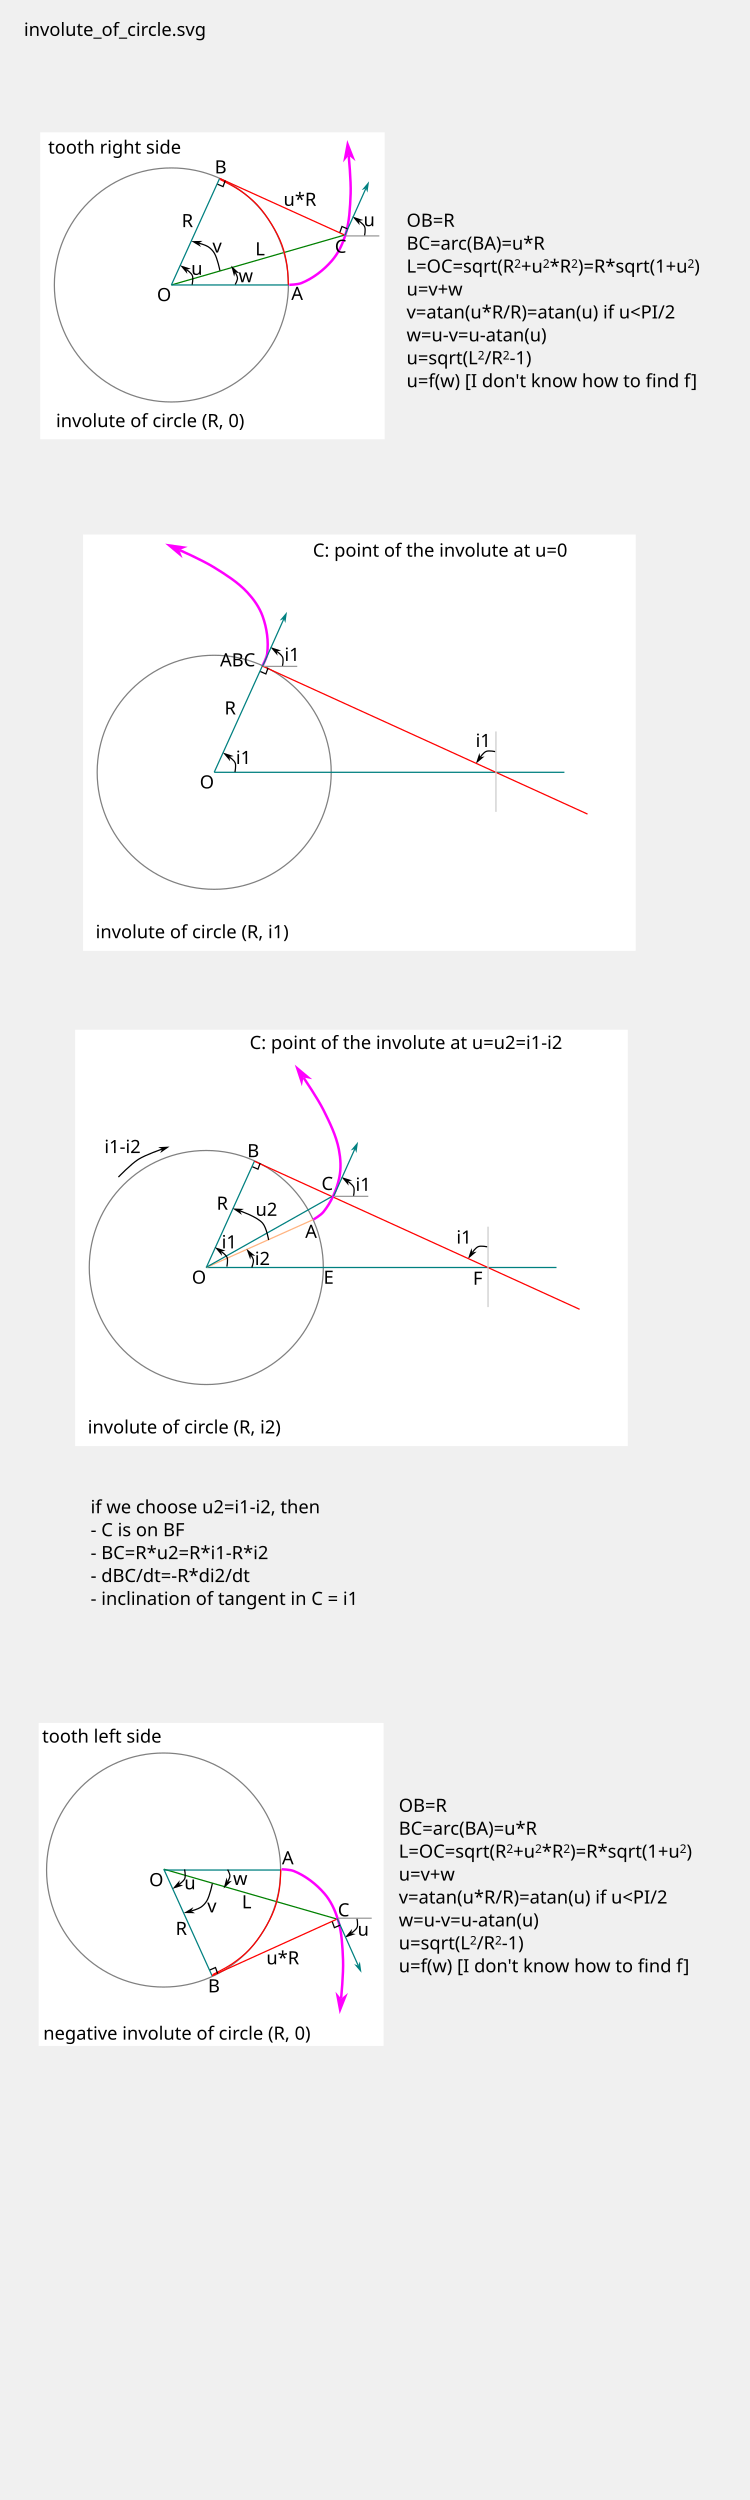
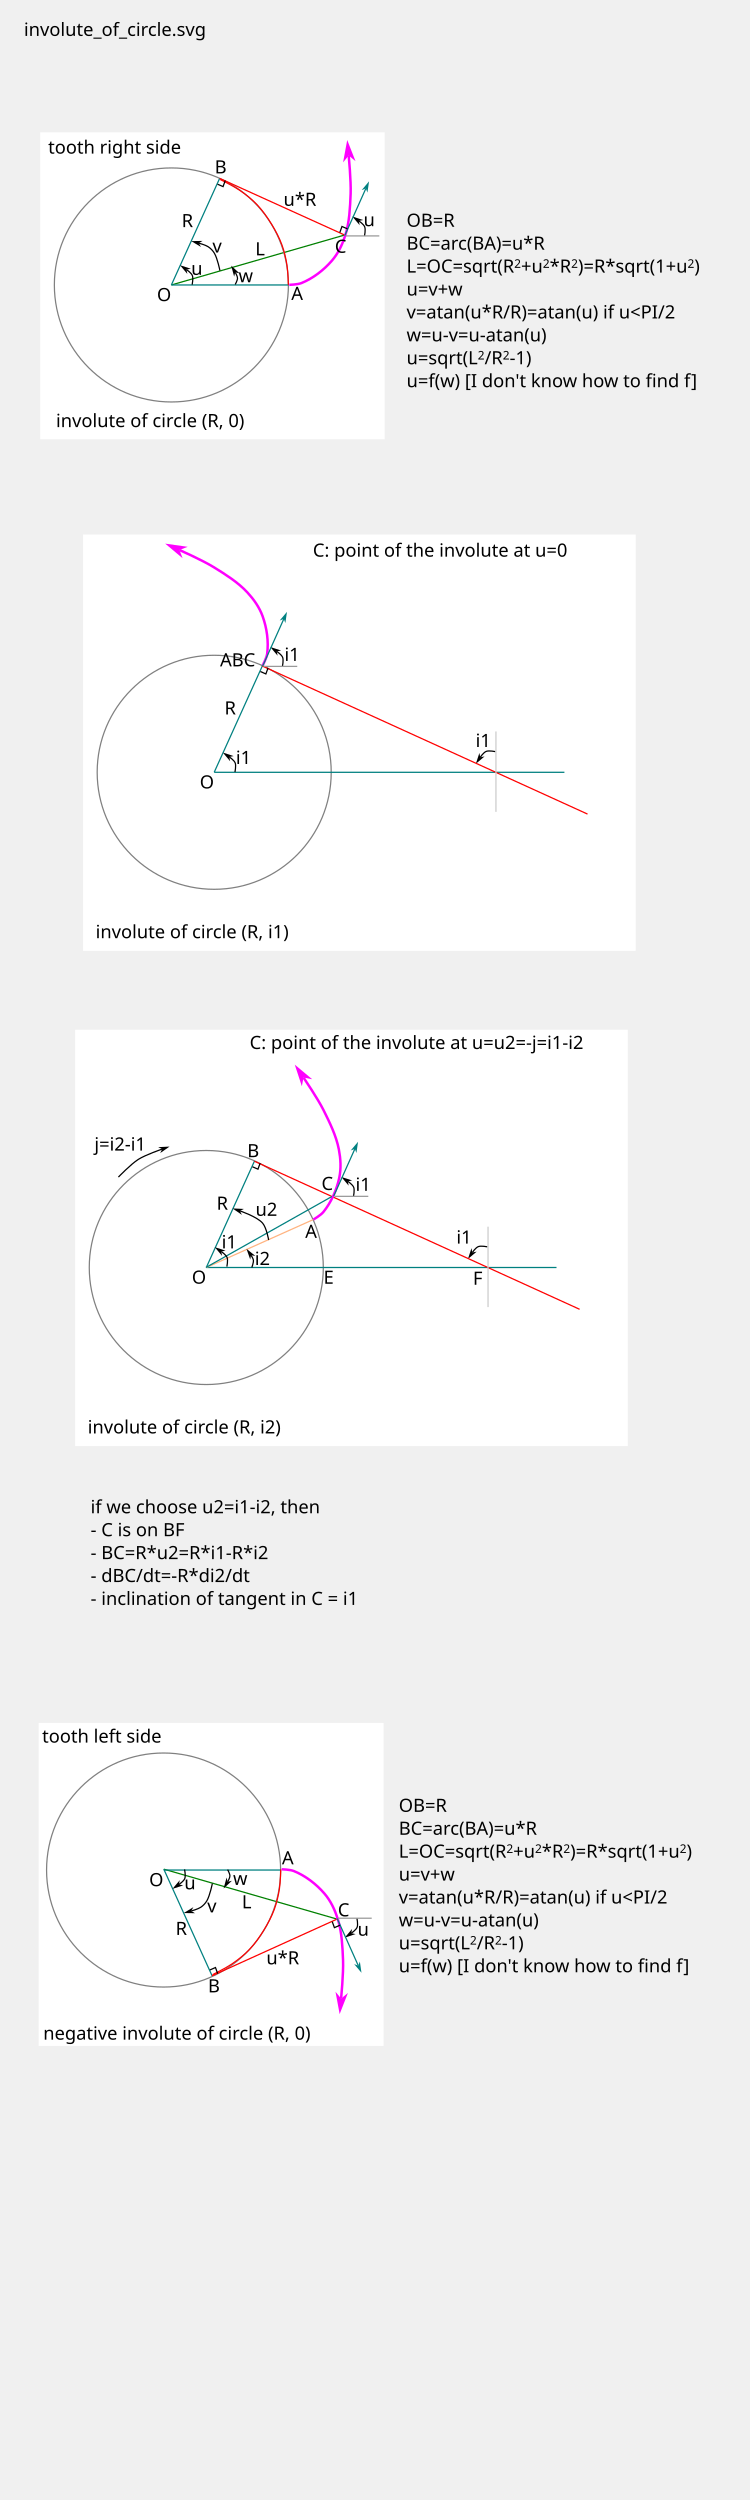
<svg xmlns="http://www.w3.org/2000/svg" width="600" height="2000" viewBox="0 0 158.75 529.167">
  <defs>
    <path id="ar" d="M249.088 465.569h254.709v49.752H249.088z" />
    <path id="aq" d="M36.4 1385.045h164.142v25.89H36.4z" />
    <path id="Y" d="M-147.666 998.202h91.694v28.16h-91.694z" />
    <path id="X" d="M444.036 1271h18.988v72.531h-18.988z" />
    <path id="U" d="M391.294 1209.639h45.467v33.055h-45.467z" />
    <path id="T" d="M72.466 1197.677h429.722v171.424H72.466z" />
    <path id="S" d="M106.999 977.099h43.608v23.457h-43.608z" />
    <path id="R" d="M170.396 887.155h51.287v28.884h-51.287z" />
    <path id="Q" d="M123.378 893.787h33.183v20.587h-33.183z" />
    <path id="P" d="M271.008 1029.654h39.033v31.955h-39.033z" />
    <path id="O" d="M205.933 1000.246H240.2v22.944h-34.267z" />
    <path id="s" d="M233.92 487.777h62.577v47.574H233.92z" />
    <path id="r" d="M62.586 328.485h255.34v34.586H62.586z" />
    <path id="q" d="M91.26 324.383h303.483v167.26H91.26z" />
    <path id="p" d="M209.512 237.971h32.899v19.47h-32.899z" />
    <path id="n" d="M190.743 238.793h32.673v18.216h-32.673z" />
    <path id="t" d="M126.984 258.936h42.995v24.019h-42.995z" />
    <path id="l" d="M144.961 171.434h20.181v17.024h-20.181z" />
    <path id="k" d="M277.39 227.391h29.253v20.905H277.39z" />
    <path id="j" d="M165.537 227.936h17.956v23.248h-17.956z" />
    <path id="i" d="M154.52 258.846h53.162v18.637H154.52z" />
    <path id="h" d="M134.534 178.276h23.407v18.098h-23.407z" />
    <path id="g" d="M297.447 262.575h73.804v34.937h-73.804z" />
    <path id="e" d="M19.156 15.76h266.063v35.878H19.156z" />
    <path id="d" d="M297.447 262.575h73.804v34.937h-73.804z" />
    <path id="x" d="M297.447 262.575h73.804v34.937h-73.804z" />
    <path id="z" d="M297.447 262.575h73.804v34.937h-73.804z" />
    <path id="A" d="M134.534 178.276h23.407v18.098h-23.407z" />
    <path id="B" d="M165.537 227.936h17.956v23.248h-17.956z" />
    <path id="C" d="M277.39 227.391h48.001v21.52H277.39z" />
    <path id="E" d="M62.586 328.485h255.34v34.586H62.586z" />
    <path id="u" d="M297.447 262.575h73.804v34.937h-73.804z" />
    <path id="F" d="M297.447 262.575h73.804v34.937h-73.804z" />
    <path id="I" d="M297.447 262.575h73.804v34.937h-73.804z" />
    <path id="J" d="M134.534 178.276h23.407v18.098h-23.407z" />
    <path id="K" d="M165.537 227.936h17.956v23.248h-17.956z" />
    <path id="L" d="M277.39 227.391h48.001v21.52H277.39z" />
    <path id="N" d="M62.586 328.485h375.723v31.328H62.586z" />
    <path id="W" d="M297.447 262.575h73.804v34.937h-73.804z" />
    <path id="aa" d="M297.447 262.575h73.804v34.937h-73.804z" />
    <path id="ac" d="M297.447 262.575h73.804v34.937h-73.804z" />
    <path id="ad" d="M134.534 178.276h23.407v18.098h-23.407z" />
    <path id="ae" d="M154.52 258.846h53.162v18.637H154.52z" />
    <path id="af" d="M165.537 227.936h17.956v23.248h-17.956z" />
    <path id="ag" d="M277.39 227.391h29.253v20.905H277.39z" />
    <path id="ah" d="M144.961 171.434h20.181v17.024h-20.181z" />
    <path id="aj" d="M190.743 238.793h32.673v18.216h-32.673z" />
    <path id="al" d="M209.512 237.971h32.899v19.47h-32.899z" />
    <path id="am" d="M91.26 324.383h303.483v167.26H91.26z" />
    <path id="an" d="M62.586 328.485h255.34v34.586H62.586z" />
    <path id="ao" d="M233.92 487.777h62.577v47.574H233.92z" />
    <path id="ap" d="M126.984 258.936h42.995v24.019h-42.995z" />
    <path id="b" d="M36.4 1385.045h164.142v25.89H36.4z" />
    <path id="a" d="M249.088 465.569h309.477v42.19H249.088z" />
    <marker id="o" markerHeight="5" markerWidth="8.75" orient="auto-start-reverse" preserveAspectRatio="xMidYMid" refX="0" refY="0" style="overflow:visible" viewBox="0 0 8.75 5">
      <path d="m0 0 5-5-17.5 5L5 5Z" style="fill:context-stroke;fill-rule:evenodd;stroke:none" transform="scale(-.5)" />
    </marker>
    <marker id="m" markerHeight="5" markerWidth="8.75" orient="auto-start-reverse" preserveAspectRatio="xMidYMid" refX="0" refY="0" style="overflow:visible" viewBox="0 0 8.75 5">
      <path d="m0 0 5-5-17.5 5L5 5Z" style="fill:context-stroke;fill-rule:evenodd;stroke:none" transform="scale(-.5)" />
    </marker>
    <marker id="f" markerHeight="5" markerWidth="8.75" orient="auto-start-reverse" preserveAspectRatio="xMidYMid" refX="0" refY="0" style="overflow:visible" viewBox="0 0 8.75 5">
      <path d="m0 0 5-5-17.5 5L5 5Z" style="fill:context-stroke;fill-rule:evenodd;stroke:none" transform="scale(-.5)" />
    </marker>
    <marker id="c" markerHeight="5" markerWidth="8.75" orient="auto-start-reverse" preserveAspectRatio="xMidYMid" refX="0" refY="0" style="overflow:visible" viewBox="0 0 8.75 5">
      <path d="m0 0 5-5-17.5 5L5 5Z" style="fill:context-stroke;fill-rule:evenodd;stroke:none" transform="scale(-.5)" />
    </marker>
    <marker id="w" markerHeight="5" markerWidth="8.75" orient="auto-start-reverse" preserveAspectRatio="xMidYMid" refX="0" refY="0" style="overflow:visible" viewBox="0 0 8.75 5">
      <path d="m0 0 5-5-17.5 5L5 5Z" style="fill:context-stroke;fill-rule:evenodd;stroke:none" transform="scale(-.5)" />
    </marker>
    <marker id="y" markerHeight="5" markerWidth="8.75" orient="auto-start-reverse" preserveAspectRatio="xMidYMid" refX="0" refY="0" style="overflow:visible" viewBox="0 0 8.75 5">
      <path d="m0 0 5-5-17.5 5L5 5Z" style="fill:context-stroke;fill-rule:evenodd;stroke:none" transform="scale(-.5)" />
    </marker>
    <marker id="D" markerHeight="5" markerWidth="8.75" orient="auto-start-reverse" preserveAspectRatio="xMidYMid" refX="0" refY="0" style="overflow:visible" viewBox="0 0 8.75 5">
      <path d="m0 0 5-5-17.5 5L5 5Z" style="fill:context-stroke;fill-rule:evenodd;stroke:none" transform="scale(-.5)" />
    </marker>
    <marker id="v" markerHeight="5" markerWidth="8.75" orient="auto-start-reverse" preserveAspectRatio="xMidYMid" refX="0" refY="0" style="overflow:visible" viewBox="0 0 8.75 5">
      <path d="m0 0 5-5-17.5 5L5 5Z" style="fill:context-stroke;fill-rule:evenodd;stroke:none" transform="scale(-.5)" />
    </marker>
    <marker id="G" markerHeight="5" markerWidth="8.75" orient="auto-start-reverse" preserveAspectRatio="xMidYMid" refX="0" refY="0" style="overflow:visible" viewBox="0 0 8.75 5">
      <path d="m0 0 5-5-17.5 5L5 5Z" style="fill:context-stroke;fill-rule:evenodd;stroke:none" transform="scale(-.5)" />
    </marker>
    <marker id="H" markerHeight="5" markerWidth="8.75" orient="auto-start-reverse" preserveAspectRatio="xMidYMid" refX="0" refY="0" style="overflow:visible" viewBox="0 0 8.75 5">
      <path d="m0 0 5-5-17.5 5L5 5Z" style="fill:context-stroke;fill-rule:evenodd;stroke:none" transform="scale(-.5)" />
    </marker>
    <marker id="M" markerHeight="5" markerWidth="8.75" orient="auto-start-reverse" preserveAspectRatio="xMidYMid" refX="0" refY="0" style="overflow:visible" viewBox="0 0 8.75 5">
      <path d="m0 0 5-5-17.5 5L5 5Z" style="fill:context-stroke;fill-rule:evenodd;stroke:none" transform="scale(-.5)" />
    </marker>
    <marker id="V" markerHeight="5" markerWidth="8.75" orient="auto-start-reverse" preserveAspectRatio="xMidYMid" refX="0" refY="0" style="overflow:visible" viewBox="0 0 8.75 5">
      <path d="m0 0 5-5-17.5 5L5 5Z" style="fill:context-stroke;fill-rule:evenodd;stroke:none" transform="scale(-.5)" />
    </marker>
    <marker id="Z" markerHeight="5" markerWidth="8.75" orient="auto-start-reverse" preserveAspectRatio="xMidYMid" refX="0" refY="0" style="overflow:visible" viewBox="0 0 8.75 5">
      <path d="m0 0 5-5-17.5 5L5 5Z" style="fill:context-stroke;fill-rule:evenodd;stroke:none" transform="scale(-.5)" />
    </marker>
    <marker id="ab" markerHeight="5" markerWidth="8.75" orient="auto-start-reverse" preserveAspectRatio="xMidYMid" refX="0" refY="0" style="overflow:visible" viewBox="0 0 8.75 5">
      <path d="m0 0 5-5-17.5 5L5 5Z" style="fill:context-stroke;fill-rule:evenodd;stroke:none" transform="scale(-.5)" />
    </marker>
    <marker id="ai" markerHeight="5" markerWidth="8.75" orient="auto-start-reverse" preserveAspectRatio="xMidYMid" refX="0" refY="0" style="overflow:visible" viewBox="0 0 8.75 5">
      <path d="m0 0 5-5-17.5 5L5 5Z" style="fill:context-stroke;fill-rule:evenodd;stroke:none" transform="scale(-.5)" />
    </marker>
    <marker id="ak" markerHeight="5" markerWidth="8.75" orient="auto-start-reverse" preserveAspectRatio="xMidYMid" refX="0" refY="0" style="overflow:visible" viewBox="0 0 8.75 5">
      <path d="m0 0 5-5-17.5 5L5 5Z" style="fill:context-stroke;fill-rule:evenodd;stroke:none" transform="scale(-.5)" />
    </marker>
  </defs>
  <path d="M8.318 364.823h72.743v68.101H8.318zM16.038 218.095h116.708v87.855H16.038z" style="fill:#fff;stroke:#fff;stroke-width:.265" />
  <text xml:space="preserve" style="font-size:14.667px;line-height:1.25;font-family:sans-serif;white-space:pre;shape-inside:url(#a);display:inline" transform="matrix(.26458 0 0 .26458 -13.063 95.427)">
-     <tspan x="249.088" y="478.545">C: point of the involute at u=u2=i1-i2</tspan>
+     <tspan x="249.088" y="478.545">C: point of the involute at u=u2=-j=i1-i2</tspan>
  </text>
  <path d="M8.649 28.141h72.638v64.705H8.649z" style="fill:#fff;stroke:#fff;stroke-width:.265" />
  <text xml:space="preserve" style="font-size:14.667px;line-height:1.25;font-family:sans-serif;white-space:pre;shape-inside:url(#b);display:inline" transform="matrix(.26458 0 0 .26458 .557 -337.37)">
    <tspan x="36.4" y="1398.022">tooth right side</tspan>
  </text>
  <path d="M77.153 49.953s.27-1.329.05-1.917c-.22-.585-1.25-1.28-1.25-1.28" style="fill:none;stroke:#000;stroke-width:.265px;stroke-linecap:butt;stroke-linejoin:miter;stroke-opacity:1;marker-end:url(#c)" />
  <text xml:space="preserve" style="font-size:14.667px;line-height:1.25;font-family:sans-serif;white-space:pre;shape-inside:url(#d);display:inline" transform="matrix(.26458 0 0 .26458 -1.753 -25.027)">
    <tspan x="297.447" y="275.551">u</tspan>
  </text>
  <path d="m36.275 60.315 36.661-10.567" style="fill:none;stroke:green;stroke-width:.265px;stroke-linecap:butt;stroke-linejoin:miter;stroke-opacity:1" />
  <text xml:space="preserve" style="font-size:14.667px;line-height:1.25;font-family:sans-serif;white-space:pre;shape-inside:url(#e);display:inline" transform="scale(.26458)">
    <tspan x="19.156" y="28.736">involute_of_circle.svg</tspan>
  </text>
  <circle cx="36.275" cy="60.315" r="24.769" style="fill:none;stroke:gray;stroke-width:.265" />
  <path d="M36.275 60.315h24.769M36.275 60.315 46.491 37.75" style="fill:none;stroke:teal;stroke-width:.265px;stroke-linecap:butt;stroke-linejoin:miter;stroke-opacity:1" />
  <path d="M40.672 60.261s.272-1.329.05-1.917c-.22-.585-1.248-1.28-1.248-1.28" style="fill:none;stroke:#000;stroke-width:.265px;stroke-linecap:butt;stroke-linejoin:miter;stroke-opacity:1;marker-end:url(#f)" />
  <text xml:space="preserve" style="font-size:14.667px;line-height:1.25;font-family:sans-serif;white-space:pre;shape-inside:url(#g);display:inline" transform="matrix(.26458 0 0 .26458 -38.234 -14.719)">
    <tspan x="297.447" y="275.551">u</tspan>
  </text>
  <path d="m46.487 37.758 26.45 11.99" style="fill:none;stroke:red;stroke-width:.265px;stroke-linecap:butt;stroke-linejoin:miter;stroke-opacity:1" />
  <text xml:space="preserve" style="font-size:14.667px;line-height:1.25;font-family:sans-serif;white-space:pre;shape-inside:url(#h);display:inline" transform="matrix(.26458 0 0 .26458 2.86 -2.523)">
    <tspan x="134.535" y="191.252">R</tspan>
  </text>
  <path d="M46.608 37.988s2.778 1.371 4.055 2.24c1.336.91 2.625 1.917 3.737 3.089 1.209 1.273 2.221 2.732 3.139 4.228.832 1.358 1.577 2.784 2.129 4.278.51 1.384.842 2.836 1.074 4.293.22 1.378.298 4.176.298 4.176" style="fill:none;stroke:red;stroke-width:.265px;stroke-linecap:butt;stroke-linejoin:miter;stroke-opacity:1" />
  <text xml:space="preserve" style="font-size:14.667px;line-height:1.25;font-family:sans-serif;white-space:pre;shape-inside:url(#i);display:inline" transform="matrix(.26458 0 0 .26458 19.124 -28.351)">
    <tspan x="154.52" y="271.822">u*R</tspan>
  </text>
  <text xml:space="preserve" style="font-size:14.667px;line-height:1.25;font-family:sans-serif;white-space:pre;shape-inside:url(#j);display:inline" transform="matrix(.26458 0 0 .26458 -10.583 0)">
    <tspan x="165.537" y="240.912">O</tspan>
  </text>
  <text xml:space="preserve" style="font-size:14.667px;line-height:1.25;font-family:sans-serif;white-space:pre;shape-inside:url(#k);display:inline" transform="matrix(.26458 0 0 .26458 -11.741 -.106)">
    <tspan x="277.391" y="240.367">A</tspan>
  </text>
  <text xml:space="preserve" style="font-size:14.667px;line-height:1.25;font-family:sans-serif;white-space:pre;shape-inside:url(#l);display:inline" transform="matrix(.26458 0 0 .26458 7.092 -12.082)">
    <tspan x="144.961" y="184.41">B</tspan>
  </text>
  <path d="M46.555 57.293s-.52-2.583-1.178-3.696a4.278 4.278 0 0 0-1.29-1.355c-.6-.4-2.017-.78-2.017-.78" style="fill:none;stroke:#000;stroke-width:.265px;stroke-linecap:butt;stroke-linejoin:miter;stroke-opacity:1;marker-end:url(#m)" />
  <text xml:space="preserve" style="font-size:14.667px;line-height:1.25;font-family:sans-serif;white-space:pre;shape-inside:url(#n);display:inline" transform="matrix(.26458 0 0 .26458 -5.498 -13.164)">
    <tspan x="190.742" y="251.77">v</tspan>
  </text>
  <path d="M49.785 60.219s.495-.87.488-1.349c-.006-.441-.486-1.231-.486-1.231" style="fill:none;stroke:#000;stroke-width:.265px;stroke-linecap:butt;stroke-linejoin:miter;stroke-opacity:1;marker-end:url(#o)" />
  <text xml:space="preserve" style="font-size:14.667px;line-height:1.25;font-family:sans-serif;white-space:pre;shape-inside:url(#p);display:inline" transform="matrix(.26458 0 0 .26458 -4.934 -6.65)">
    <tspan x="209.512" y="250.947">w</tspan>
  </text>
  <path d="M61.225 60.291s1.784-.046 2.591-.378c2.47-1.015 4.705-2.73 6.448-4.752 1.303-1.511 2.198-3.388 2.803-5.29.904-2.844 1.032-5.898 1.15-8.88.105-2.69-.408-8.064-.408-8.064" style="fill:none;stroke:#f0f;stroke-width:.529;stroke-linecap:butt;stroke-linejoin:miter;stroke-opacity:1;marker-end:url(#o)" />
  <text xml:space="preserve" style="font-size:14.667px;line-height:1.25;font-family:sans-serif;white-space:pre;shape-inside:url(#q);display:inline" transform="matrix(.26458 0 0 .26458 61.906 -41.256)">
    <tspan x="91.26" y="337.359">OB=R
</tspan>
    <tspan x="91.26" y="355.693">BC=arc(BA)=u*R
</tspan>
    <tspan x="91.26" y="374.026">L=OC=sqrt(R<tspan style="font-size:65%;baseline-shift:super">2</tspan>+u<tspan style="font-size:65%;baseline-shift:super">2</tspan>*R<tspan style="font-size:65%;baseline-shift:super">2</tspan>)=R*sqrt(1+u<tspan style="font-size:65%;baseline-shift:super">2</tspan>)
</tspan>
    <tspan x="91.26" y="392.36">u=v+w
</tspan>
    <tspan x="91.26" y="410.693">v=atan(u*R/R)=atan(u) if u&lt;PI/2
</tspan>
    <tspan x="91.26" y="429.026">w=u-v=u-atan(u)
</tspan>
    <tspan x="91.26" y="447.36">u=sqrt(L<tspan style="font-size:65%;baseline-shift:super">2</tspan>/R<tspan style="font-size:65%;baseline-shift:super">2</tspan>-1)
</tspan>
    <tspan x="91.26" y="465.693">u=f(w) [I don't know how to find f]</tspan>
  </text>
  <text xml:space="preserve" style="font-size:14.667px;line-height:1.25;font-family:sans-serif;white-space:pre;shape-inside:url(#r);display:inline" transform="matrix(.26458 0 0 .26458 -4.705 .06)">
    <tspan x="62.586" y="341.461">involute of circle (R, 0)</tspan>
  </text>
  <text xml:space="preserve" style="font-size:14.667px;line-height:1.25;font-family:sans-serif;white-space:pre;shape-inside:url(#s);display:inline" transform="matrix(.26458 0 0 .26458 -7.854 -78.438)">
    <tspan x="233.92" y="500.754">L</tspan>
  </text>
  <path d="m72.967 49.881 4.474-9.988" style="fill:none;stroke:teal;stroke-width:.265px;stroke-linecap:butt;stroke-linejoin:miter;stroke-opacity:1;marker-end:url(#o)" />
  <text xml:space="preserve" style="font-size:14.667px;line-height:1.25;font-family:sans-serif;white-space:pre;shape-inside:url(#t);display:inline" transform="matrix(.26458 0 0 .26458 37.274 -18.43)">
    <tspan x="126.984" y="271.912">C</tspan>
  </text>
  <path d="M73.156 49.935h7.131" style="fill:none;stroke:#999;stroke-width:.265px;stroke-linecap:butt;stroke-linejoin:miter;stroke-opacity:1" />
  <path d="m46.042 38.984 1.172.512.462-1.28M73.558 48.448l-1.172-.511-.462 1.279" style="fill:none;stroke:#000;stroke-width:.265px;stroke-linecap:butt;stroke-linejoin:miter;stroke-opacity:1" />
  <path d="M17.712 113.272H134.42v87.855H17.712z" style="fill:#fff;stroke:#fff;stroke-width:.265" />
  <text xml:space="preserve" style="font-size:14.667px;line-height:1.25;font-family:sans-serif;white-space:pre;shape-inside:url(#u);display:inline" transform="matrix(.26458 0 0 .26458 21.972 85.207)">
    <tspan x="297.447" y="275.551">i1</tspan>
  </text>
  <path d="M104.846 159.089s-1.33-.272-1.917-.05c-.586.22-1.28 1.249-1.28 1.249" style="fill:none;stroke:#000;stroke-width:.265px;stroke-linecap:butt;stroke-linejoin:miter;stroke-opacity:1;marker-end:url(#v)" />
  <path d="M59.782 141.072s.27-1.33.05-1.917c-.22-.586-1.25-1.28-1.25-1.28" style="fill:none;stroke:#000;stroke-width:.265px;stroke-linecap:butt;stroke-linejoin:miter;stroke-opacity:1;marker-end:url(#w)" />
  <text xml:space="preserve" style="font-size:14.667px;line-height:1.25;font-family:sans-serif;white-space:pre;shape-inside:url(#x);display:inline" transform="matrix(.26458 0 0 .26458 -18.485 66.992)">
    <tspan x="297.447" y="275.551">i1</tspan>
  </text>
  <circle cx="45.338" cy="163.467" r="24.769" style="fill:none;stroke:gray;stroke-width:.265" />
  <path d="M45.338 163.467h74.13M45.338 163.467l10.216-22.563" style="fill:none;stroke:teal;stroke-width:.265px;stroke-linecap:butt;stroke-linejoin:miter;stroke-opacity:1" />
  <path d="M49.735 163.414s.271-1.329.05-1.917c-.22-.585-1.249-1.28-1.249-1.28" style="fill:none;stroke:#000;stroke-width:.265px;stroke-linecap:butt;stroke-linejoin:miter;stroke-opacity:1;marker-end:url(#y)" />
  <text xml:space="preserve" style="font-size:14.667px;line-height:1.25;font-family:sans-serif;white-space:pre;shape-inside:url(#z);display:inline" transform="matrix(.26458 0 0 .26458 -28.769 88.806)">
    <tspan x="297.447" y="275.551">i1</tspan>
  </text>
  <path d="m55.513 140.965 68.845 31.349" style="fill:none;stroke:red;stroke-width:.265px;stroke-linecap:butt;stroke-linejoin:miter;stroke-opacity:1" />
  <text xml:space="preserve" style="font-size:14.667px;line-height:1.25;font-family:sans-serif;white-space:pre;shape-inside:url(#A);display:inline" transform="matrix(.26458 0 0 .26458 11.923 100.63)">
    <tspan x="134.535" y="191.252">R</tspan>
  </text>
  <text xml:space="preserve" style="font-size:14.667px;line-height:1.25;font-family:sans-serif;white-space:pre;shape-inside:url(#B);display:inline" transform="matrix(.26458 0 0 .26458 -1.52 103.153)">
    <tspan x="165.537" y="240.912">O</tspan>
  </text>
  <text xml:space="preserve" style="font-size:14.667px;line-height:1.25;font-family:sans-serif;white-space:pre;shape-inside:url(#C);display:inline" transform="matrix(.26458 0 0 .26458 -26.818 77.452)">
    <tspan x="277.391" y="240.367">ABC</tspan>
  </text>
  <path d="M55.604 140.838s.838-1.576.946-2.442c.332-2.65-.06-5.439-.962-7.952-.674-1.878-1.867-3.58-3.224-5.043-2.03-2.188-4.626-3.803-7.165-5.373-2.288-1.416-7.218-3.616-7.218-3.616" style="fill:none;stroke:#f0f;stroke-width:.529;stroke-linecap:butt;stroke-linejoin:miter;stroke-opacity:1;marker-end:url(#D)" />
  <text xml:space="preserve" style="font-size:14.667px;line-height:1.25;font-family:sans-serif;white-space:pre;shape-inside:url(#E);display:inline" transform="matrix(.26458 0 0 .26458 3.682 108.245)">
    <tspan x="62.586" y="341.461">involute of circle (R, i1)</tspan>
  </text>
  <path d="m55.596 141 4.474-9.988" style="fill:none;stroke:teal;stroke-width:.265px;stroke-linecap:butt;stroke-linejoin:miter;stroke-opacity:1;marker-end:url(#D)" />
  <path d="M55.785 141.053h7.131" style="fill:none;stroke:#999;stroke-width:.265px;stroke-linecap:butt;stroke-linejoin:miter;stroke-opacity:1" />
  <path d="m55.105 142.137 1.171.512.463-1.28" style="fill:none;stroke:#000;stroke-width:.265px;stroke-linecap:butt;stroke-linejoin:miter;stroke-opacity:1" />
  <path d="M104.975 171.845v-17.02" style="fill:none;stroke:#ccc;stroke-width:.265px;stroke-linecap:butt;stroke-linejoin:miter;stroke-opacity:1" />
  <text xml:space="preserve" style="font-size:14.667px;line-height:1.25;font-family:sans-serif;white-space:pre;shape-inside:url(#F);display:inline" transform="matrix(.26458 0 0 .26458 17.906 190.327)">
    <tspan x="297.447" y="275.551">i1</tspan>
  </text>
  <path d="M103.172 263.912s-1.33-.272-1.917-.05c-.586.22-1.28 1.249-1.28 1.249" style="fill:none;stroke:#000;stroke-width:.265px;stroke-linecap:butt;stroke-linejoin:miter;stroke-opacity:1;marker-end:url(#G)" />
  <path d="M74.823 253.244s.27-1.33.05-1.917c-.22-.586-1.25-1.28-1.25-1.28" style="fill:none;stroke:#000;stroke-width:.265px;stroke-linecap:butt;stroke-linejoin:miter;stroke-opacity:1;marker-end:url(#H)" />
  <text xml:space="preserve" style="font-size:14.667px;line-height:1.25;font-family:sans-serif;white-space:pre;shape-inside:url(#I);display:inline" transform="matrix(.26458 0 0 .26458 -3.444 179.165)">
    <tspan x="297.447" y="275.551">i1</tspan>
  </text>
  <circle cx="43.664" cy="268.291" r="24.769" style="fill:none;stroke:gray;stroke-width:.265" />
  <path d="M43.664 268.29h74.13M43.664 268.29l10.216-22.563" style="fill:none;stroke:teal;stroke-width:.265px;stroke-linecap:butt;stroke-linejoin:miter;stroke-opacity:1" />
  <path d="m53.84 245.788 68.844 31.349" style="fill:none;stroke:red;stroke-width:.265px;stroke-linecap:butt;stroke-linejoin:miter;stroke-opacity:1" />
  <text xml:space="preserve" style="font-size:14.667px;line-height:1.25;font-family:sans-serif;white-space:pre;shape-inside:url(#J);display:inline" transform="matrix(.26458 0 0 .26458 10.25 205.452)">
    <tspan x="134.535" y="191.252">R</tspan>
  </text>
  <text xml:space="preserve" style="font-size:14.667px;line-height:1.25;font-family:sans-serif;white-space:pre;shape-inside:url(#K);display:inline" transform="matrix(.26458 0 0 .26458 -3.195 207.976)">
    <tspan x="165.537" y="240.912">O</tspan>
  </text>
  <text xml:space="preserve" style="font-size:14.667px;line-height:1.25;font-family:sans-serif;white-space:pre;shape-inside:url(#L);display:inline" transform="matrix(.26458 0 0 .26458 -8.79 198.418)">
    <tspan x="277.391" y="240.367">A</tspan>
  </text>
  <path d="M66.343 258.132s1.542-.897 2.091-1.576c1.68-2.076 2.817-4.653 3.376-7.264.417-1.951.3-4.027-.082-5.985-.572-2.93-1.925-5.67-3.255-8.343-1.198-2.41-4.228-6.878-4.228-6.878" style="fill:none;stroke:#f0f;stroke-width:.529;stroke-linecap:butt;stroke-linejoin:miter;stroke-opacity:1;marker-end:url(#M)" />
  <text xml:space="preserve" style="font-size:14.667px;line-height:1.25;font-family:sans-serif;white-space:pre;shape-inside:url(#N);display:inline" transform="matrix(.26458 0 0 .26458 2.007 213.068)">
    <tspan x="62.586" y="341.461">involute of circle (R, i2)</tspan>
  </text>
  <path d="m70.637 253.172 4.474-9.988" style="fill:none;stroke:teal;stroke-width:.265px;stroke-linecap:butt;stroke-linejoin:miter;stroke-opacity:1;marker-end:url(#M)" />
  <path d="M70.826 253.226h7.131" style="fill:none;stroke:#999;stroke-width:.265px;stroke-linecap:butt;stroke-linejoin:miter;stroke-opacity:1" />
  <path d="m53.43 246.96 1.172.512.463-1.28" style="fill:none;stroke:#000;stroke-width:.265px;stroke-linecap:butt;stroke-linejoin:miter;stroke-opacity:1" />
  <path d="M103.301 276.668v-17.02" style="fill:none;stroke:#ccc;stroke-width:.265px;stroke-linecap:butt;stroke-linejoin:miter;stroke-opacity:1" />
  <path d="m43.664 268.29 22.603-10.127" style="fill:none;stroke:#ffb380;stroke-width:.265px;stroke-linecap:butt;stroke-linejoin:miter;stroke-opacity:1" />
  <path d="M53.297 268.29s.404-1.035.34-1.564c-.047-.384-.511-1.041-.511-1.041" style="fill:none;stroke:#000;stroke-width:.265px;stroke-linecap:butt;stroke-linejoin:miter;stroke-opacity:1;marker-end:url(#o)" />
  <text xml:space="preserve" style="font-size:14.667px;line-height:1.25;font-family:sans-serif;white-space:pre;shape-inside:url(#O);display:inline" transform="matrix(.26458 0 0 .26458 -.552 -.319)">
    <tspan x="205.934" y="1013.223">i2</tspan>
  </text>
  <text xml:space="preserve" style="font-size:14.667px;line-height:1.25;font-family:sans-serif;white-space:pre;shape-inside:url(#P);display:inline" transform="matrix(.26458 0 0 .26458 -3.216 -4.125)">
    <tspan x="271.008" y="1042.631">E</tspan>
  </text>
  <text xml:space="preserve" style="font-size:14.667px;line-height:1.25;font-family:sans-serif;white-space:pre;shape-inside:url(#Q);display:inline" transform="matrix(.26458 0 0 .26458 19.691 5.029)">
    <tspan x="123.379" y="906.764">B</tspan>
  </text>
  <text xml:space="preserve" style="font-size:14.667px;line-height:1.25;font-family:sans-serif;white-space:pre;shape-inside:url(#R);display:inline" transform="matrix(.26458 0 0 .26458 22.963 13.728)">
    <tspan x="170.396" y="900.133">C</tspan>
  </text>
  <path d="m43.588 268.28 26.658-15.017" style="fill:none;stroke:teal;stroke-width:.265px;stroke-linecap:butt;stroke-linejoin:miter;stroke-opacity:1" />
  <path d="M56.868 262.475s-.456-2.615-1.28-3.575c-1.187-1.38-4.807-2.592-4.807-2.592" style="fill:none;stroke:#000;stroke-width:.265px;stroke-linecap:butt;stroke-linejoin:miter;stroke-opacity:1;marker-end:url(#o)" />
  <text xml:space="preserve" style="font-size:14.667px;line-height:1.25;font-family:sans-serif;white-space:pre;shape-inside:url(#S);display:inline" transform="matrix(.26458 0 0 .26458 25.775 -4.599)">
    <tspan x="106.998" y="990.076">u2</tspan>
  </text>
  <text xml:space="preserve" style="font-size:14.667px;line-height:1.25;font-family:sans-serif;white-space:pre;shape-inside:url(#T);display:inline" transform="scale(.26458)">
    <tspan x="72.465" y="1210.652">if we choose u2=i1-i2, then
</tspan>
    <tspan x="72.465" y="1228.986">- C is on BF
</tspan>
    <tspan x="72.465" y="1247.319">- BC=R*u2=R*i1-R*i2
</tspan>
    <tspan x="72.465" y="1265.652">- dBC/dt=-R*di2/dt
</tspan>
    <tspan x="72.465" y="1283.986">- inclination of tangent in C = i1</tspan>
  </text>
  <text xml:space="preserve" style="font-size:14.667px;line-height:1.25;font-family:sans-serif;white-space:pre;shape-inside:url(#U);display:inline" transform="matrix(.26458 0 0 .26458 -3.422 -51.538)">
    <tspan x="391.293" y="1222.615">F</tspan>
  </text>
  <path d="M48.022 268.1s.271-1.33.05-1.917c-.22-.586-1.249-1.28-1.249-1.28" style="fill:none;stroke:#000;stroke-width:.265px;stroke-linecap:butt;stroke-linejoin:miter;stroke-opacity:1;marker-end:url(#V)" />
  <text xml:space="preserve" style="font-size:14.667px;line-height:1.25;font-family:sans-serif;white-space:pre;shape-inside:url(#W);display:inline" transform="matrix(.26458 0 0 .26458 -31.782 191.338)">
    <tspan x="297.447" y="275.551">i1</tspan>
  </text>
  <path d="M25.064 249.15s2.624-2.734 4.207-3.742c1.547-.985 5.053-2.18 5.053-2.18" style="fill:none;stroke:#000;stroke-width:.265px;stroke-linecap:butt;stroke-linejoin:miter;stroke-opacity:1;marker-end:url(#o)" />
-   <text xml:space="preserve" style="font-size:14.667px;line-height:1.25;font-family:sans-serif;white-space:pre;shape-inside:url(#Y);display:inline" transform="matrix(.26458 0 0 .26458 61.16 -23.471)">
-     <tspan x="-147.666" y="1011.178">i1-i2</tspan>
+   <text xml:space="preserve" style="font-size:14.667px;line-height:1.25;font-family:sans-serif;white-space:pre;shape-inside:url(#Y);display:inline" transform="matrix(.26458 0 0 .26458 59.044 -24)">
+     <tspan x="-147.666" y="1011.178">j=i2-i1</tspan>
  </text>
  <path d="M75.548 406.003s.271 1.33.05 1.917c-.22.586-1.249 1.28-1.249 1.28" style="fill:none;stroke:#000;stroke-width:.265px;stroke-linecap:butt;stroke-linejoin:miter;stroke-opacity:1;marker-end:url(#Z)" />
  <text xml:space="preserve" style="font-size:14.667px;line-height:1.25;font-family:sans-serif;white-space:pre;shape-inside:url(#aa);display:inline" transform="matrix(.26458 0 0 .26458 -3.012 336.824)">
    <tspan x="297.447" y="275.551">u</tspan>
  </text>
  <path d="m34.67 395.642 36.662 10.567" style="fill:none;stroke:green;stroke-width:.265px;stroke-linecap:butt;stroke-linejoin:miter;stroke-opacity:1" />
  <circle cx="34.626" cy="395.823" r="24.769" style="fill:none;stroke:gray;stroke-width:.265" />
  <path d="M34.626 395.823h24.769M34.67 395.642l10.217 22.564" style="fill:none;stroke:teal;stroke-width:.265px;stroke-linecap:butt;stroke-linejoin:miter;stroke-opacity:1" />
  <path d="M39.068 395.695s.271 1.33.05 1.917c-.22.586-1.249 1.28-1.249 1.28" style="fill:none;stroke:#000;stroke-width:.265px;stroke-linecap:butt;stroke-linejoin:miter;stroke-opacity:1;marker-end:url(#ab)" />
  <text xml:space="preserve" style="font-size:14.667px;line-height:1.25;font-family:sans-serif;white-space:pre;shape-inside:url(#ac);display:inline" transform="matrix(.26458 0 0 .26458 -39.692 327.003)">
    <tspan x="297.447" y="275.551">u</tspan>
  </text>
  <path d="m44.882 418.2 26.45-11.991" style="fill:none;stroke:red;stroke-width:.265px;stroke-linecap:butt;stroke-linejoin:miter;stroke-opacity:1" />
  <text xml:space="preserve" style="font-size:14.667px;line-height:1.25;font-family:sans-serif;white-space:pre;shape-inside:url(#ad);display:inline" transform="matrix(.26458 0 0 .26458 1.575 358.962)">
    <tspan x="134.535" y="191.252">R</tspan>
  </text>
  <path d="M45.003 417.969s2.779-1.372 4.055-2.24c1.336-.91 2.625-1.917 3.738-3.089 1.208-1.273 2.22-2.732 3.138-4.228.833-1.358 1.578-2.784 2.129-4.278.51-1.384.842-2.836 1.074-4.293.22-1.378.298-4.176.298-4.176" style="fill:none;stroke:red;stroke-width:.265px;stroke-linecap:butt;stroke-linejoin:miter;stroke-opacity:1" />
  <text xml:space="preserve" style="font-size:14.667px;line-height:1.25;font-family:sans-serif;white-space:pre;shape-inside:url(#ae);display:inline" transform="matrix(.26458 0 0 .26458 15.493 343.869)">
    <tspan x="154.52" y="271.822">u*R</tspan>
  </text>
  <text xml:space="preserve" style="font-size:14.667px;line-height:1.25;font-family:sans-serif;white-space:pre;shape-inside:url(#af);display:inline" transform="matrix(.26458 0 0 .26458 -12.233 335.509)">
    <tspan x="165.537" y="240.912">O</tspan>
  </text>
  <text xml:space="preserve" style="font-size:14.667px;line-height:1.25;font-family:sans-serif;white-space:pre;shape-inside:url(#ag);display:inline" transform="matrix(.26458 0 0 .26458 -13.716 331.022)">
    <tspan x="277.391" y="240.367">A</tspan>
  </text>
  <text xml:space="preserve" style="font-size:14.667px;line-height:1.25;font-family:sans-serif;white-space:pre;shape-inside:url(#ah);display:inline" transform="matrix(.26458 0 0 .26458 5.67 372.928)">
    <tspan x="144.961" y="184.41">B</tspan>
  </text>
  <path d="M44.95 398.664s-.519 2.583-1.178 3.696a4.278 4.278 0 0 1-1.29 1.354c-.599.401-2.017.782-2.017.782" style="fill:none;stroke:#000;stroke-width:.265px;stroke-linecap:butt;stroke-linejoin:miter;stroke-opacity:1;marker-end:url(#ai)" />
  <text xml:space="preserve" style="font-size:14.667px;line-height:1.25;font-family:sans-serif;white-space:pre;shape-inside:url(#aj);display:inline" transform="matrix(.26458 0 0 .26458 -6.608 338.18)">
    <tspan x="190.742" y="251.77">v</tspan>
  </text>
  <path d="M48.18 395.738s.495.87.488 1.349c-.006.44-.485 1.231-.485 1.231" style="fill:none;stroke:#000;stroke-width:.265px;stroke-linecap:butt;stroke-linejoin:miter;stroke-opacity:1;marker-end:url(#ak)" />
  <text xml:space="preserve" style="font-size:14.667px;line-height:1.25;font-family:sans-serif;white-space:pre;shape-inside:url(#al);display:inline" transform="matrix(.26458 0 0 .26458 -6.105 332.585)">
    <tspan x="209.512" y="250.947">w</tspan>
  </text>
  <path d="M59.62 395.666s1.784.046 2.591.378c2.47 1.015 4.706 2.73 6.449 4.752 1.303 1.511 2.197 3.388 2.802 5.29.905 2.844 1.033 5.898 1.15 8.88.105 2.69-.407 8.064-.407 8.064" style="fill:none;stroke:#f0f;stroke-width:.529;stroke-linecap:butt;stroke-linejoin:miter;stroke-opacity:1;marker-end:url(#ak)" />
  <text xml:space="preserve" style="font-size:14.667px;line-height:1.25;font-family:sans-serif;white-space:pre;shape-inside:url(#am);display:inline" transform="matrix(.26458 0 0 .26458 60.257 294.253)">
    <tspan x="91.26" y="337.359">OB=R
</tspan>
    <tspan x="91.26" y="355.693">BC=arc(BA)=u*R
</tspan>
    <tspan x="91.26" y="374.026">L=OC=sqrt(R<tspan style="font-size:65%;baseline-shift:super">2</tspan>+u<tspan style="font-size:65%;baseline-shift:super">2</tspan>*R<tspan style="font-size:65%;baseline-shift:super">2</tspan>)=R*sqrt(1+u<tspan style="font-size:65%;baseline-shift:super">2</tspan>)
</tspan>
    <tspan x="91.26" y="392.36">u=v+w
</tspan>
    <tspan x="91.26" y="410.693">v=atan(u*R/R)=atan(u) if u&lt;PI/2
</tspan>
    <tspan x="91.26" y="429.026">w=u-v=u-atan(u)
</tspan>
    <tspan x="91.26" y="447.36">u=sqrt(L<tspan style="font-size:65%;baseline-shift:super">2</tspan>/R<tspan style="font-size:65%;baseline-shift:super">2</tspan>-1)
</tspan>
    <tspan x="91.26" y="465.693">u=f(w) [I don't know how to find f]</tspan>
  </text>
  <text xml:space="preserve" style="font-size:14.667px;line-height:1.25;font-family:sans-serif;white-space:pre;shape-inside:url(#an);display:inline" transform="matrix(.26458 0 0 .26458 -7.413 341.39)">
    <tspan x="62.586" y="341.461">negative involute of circle (R, 0)</tspan>
  </text>
  <text xml:space="preserve" style="font-size:14.667px;line-height:1.25;font-family:sans-serif;white-space:pre;shape-inside:url(#ao);display:inline" transform="matrix(.26458 0 0 .26458 -10.692 271.444)">
    <tspan x="233.92" y="500.754">L</tspan>
  </text>
  <path d="m71.363 406.075 4.473 9.988" style="fill:none;stroke:teal;stroke-width:.265px;stroke-linecap:butt;stroke-linejoin:miter;stroke-opacity:1;marker-end:url(#ak)" />
  <text xml:space="preserve" style="font-size:14.667px;line-height:1.25;font-family:sans-serif;white-space:pre;shape-inside:url(#ap);display:inline" transform="matrix(.26458 0 0 .26458 37.907 333.691)">
    <tspan x="126.984" y="271.912">C</tspan>
  </text>
  <path d="M71.552 406.022h7.13" style="fill:none;stroke:#999;stroke-width:.265px;stroke-linecap:butt;stroke-linejoin:miter;stroke-opacity:1" />
  <path d="m44.438 416.973 1.171-.512.463 1.28M71.953 407.509l-1.171.511-.463-1.28" style="fill:none;stroke:#000;stroke-width:.265px;stroke-linecap:butt;stroke-linejoin:miter;stroke-opacity:1" />
  <text xml:space="preserve" style="font-size:14.667px;line-height:1.25;font-family:sans-serif;white-space:pre;shape-inside:url(#aq);display:inline" transform="matrix(.26458 0 0 .26458 -.717 -1.033)">
    <tspan x="36.4" y="1398.022">tooth left side</tspan>
  </text>
  <text xml:space="preserve" style="font-size:14.667px;line-height:1.25;font-family:sans-serif;white-space:pre;shape-inside:url(#ar)" transform="matrix(.26458 0 0 .26458 .318 -8.782)">
    <tspan x="249.088" y="478.545">C: point of the involute at u=0</tspan>
  </text>
</svg>
